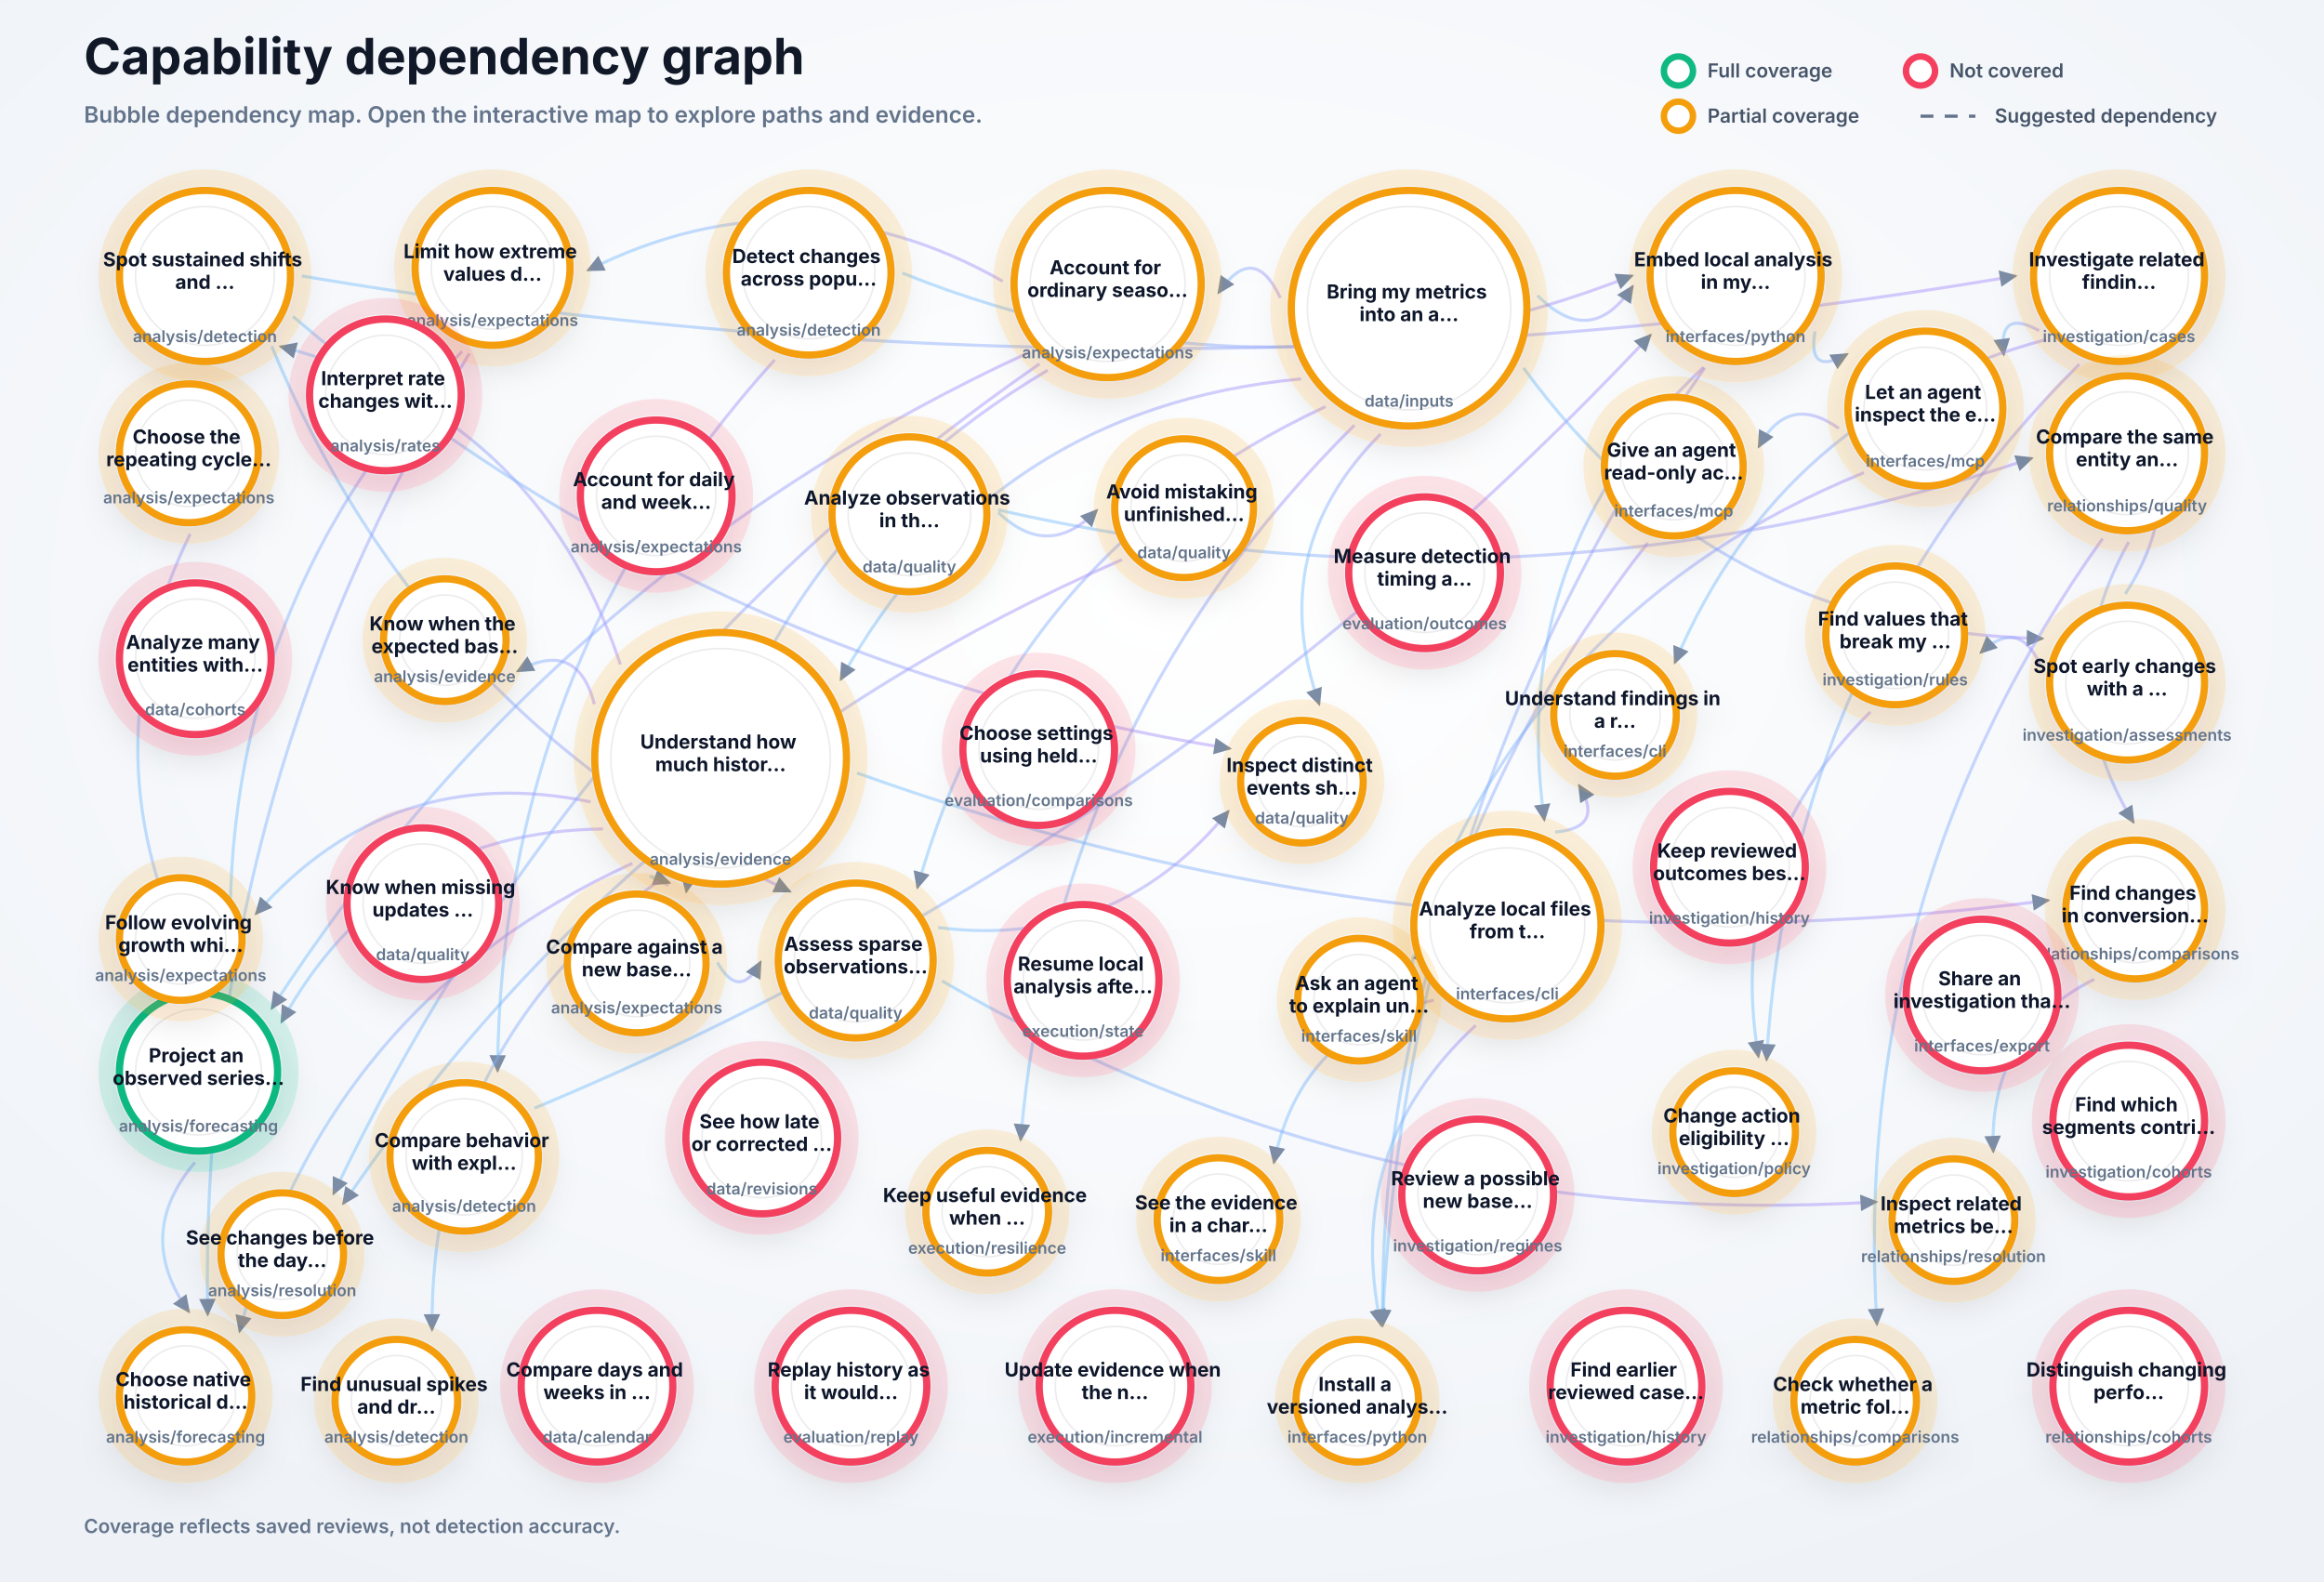
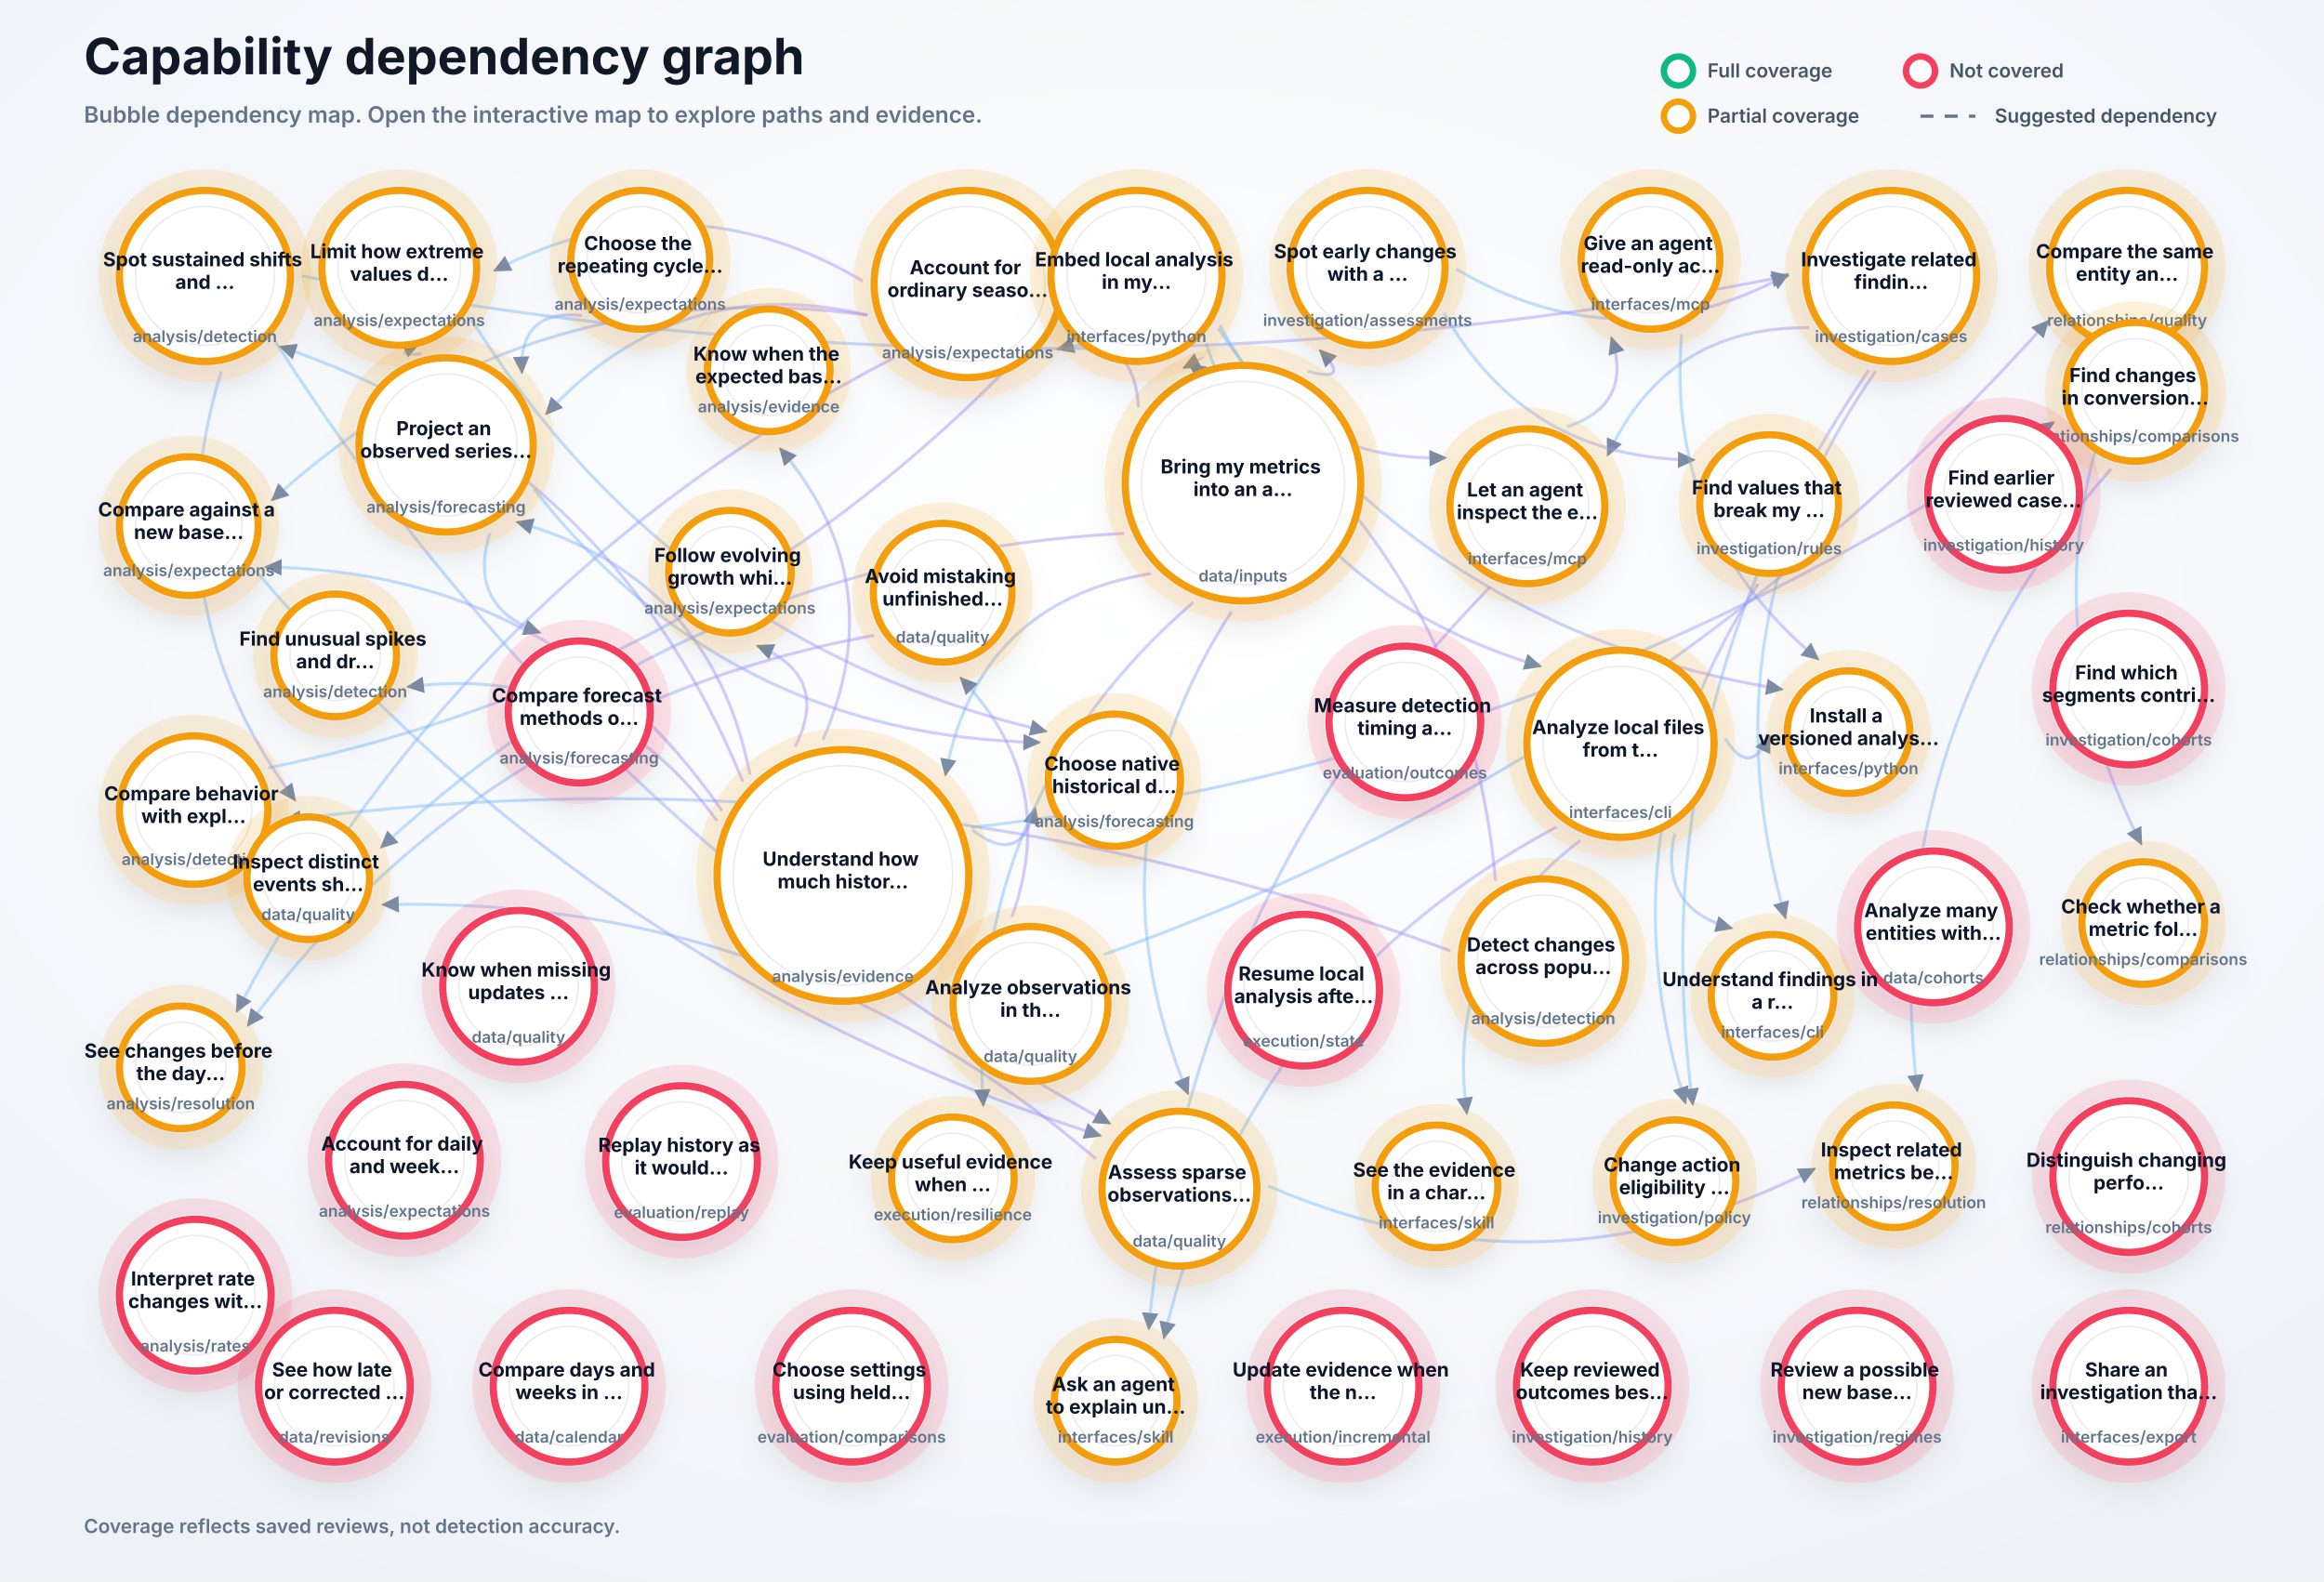
<svg xmlns="http://www.w3.org/2000/svg" width="1440" height="980" viewBox="0 0 1440 980" role="img" aria-labelledby="title desc">
  <defs>
    <radialGradient id="backdrop" cx="50%" cy="38%" r="72%">
      <stop offset="0%" stop-color="#ffffff" />
      <stop offset="58%" stop-color="#f6f8fb" />
      <stop offset="100%" stop-color="#eef2f7" />
    </radialGradient>
    <linearGradient id="link-gradient" x1="0" x2="1">
      <stop offset="0%" stop-color="#74c0fc" />
      <stop offset="100%" stop-color="#a78bfa" />
    </linearGradient>
    <filter id="shadow" x="-40%" y="-40%" width="180%" height="180%">
      <feDropShadow dx="0" dy="10" stdDeviation="10" flood-color="#0f172a" flood-opacity="0.12" />
    </filter>
    <filter id="soft-glow" x="-35%" y="-35%" width="170%" height="170%">
      <feGaussianBlur stdDeviation="5" result="blur" />
      <feMerge>
        <feMergeNode in="blur" />
        <feMergeNode in="SourceGraphic" />
      </feMerge>
    </filter>
    <marker id="arrow" markerWidth="7" markerHeight="7" refX="6" refY="3.5" orient="auto">
      <path d="M0.8,0.8 L6.6,3.5 L0.8,6.2 z" fill="#7c8da5" />
    </marker>
  </defs>
  <style>
    svg { font-family: Inter, ui-sans-serif, system-ui, -apple-system, BlinkMacSystemFont, "Segoe UI", sans-serif; overflow: hidden; }
    .chrome-title { font-size: 31px; font-weight: 740; fill: #111827; letter-spacing: 0; }
    .chrome-subtitle { font-size: 14px; font-weight: 560; fill: #64748b; }
    .legend text { font-size: 12px; font-weight: 620; fill: #475569; }
    .legend circle { stroke-width: 4; fill: #ffffff; }
    .control-label { font-size: 11px; font-weight: 650; fill: #475569; text-transform: uppercase; }
    .control-value { font-size: 11px; font-weight: 560; fill: #64748b; }
    .slider-track { stroke: #cbd5e1; stroke-width: 8; stroke-linecap: round; }
    .slider-fill { stroke: #7dd3fc; stroke-width: 8; stroke-linecap: round; }
    .slider-knob { fill: #ffffff; stroke: #0ea5e9; stroke-width: 3; filter: url(#shadow); cursor: ew-resize; }
    .scope-select-wrap { color: #475569; font-family: Inter, ui-sans-serif, system-ui, -apple-system, BlinkMacSystemFont, "Segoe UI", sans-serif; }
    .scope-select-wrap label { display: block; margin-bottom: 7px; font-size: 11px; font-weight: 650; text-transform: uppercase; }
    .scope-select-wrap select { width: 202px; height: 34px; border: 1px solid #cbd5e1; border-radius: 7px; background: rgba(255,255,255,0.9); color: #0f172a; font: 600 12px Inter, ui-sans-serif, system-ui, sans-serif; padding: 0 10px; box-shadow: 0 8px 20px rgba(15,23,42,0.08); }
    .link { fill: none; stroke: url(#link-gradient); stroke-width: 1.9; stroke-opacity: 0.46; marker-end: url(#arrow); transition: stroke-opacity 160ms ease, stroke-width 160ms ease; }
    .link.suggested { stroke: #64748b; stroke-dasharray: 8 7; stroke-opacity: 0.58; }
    .link.active { stroke-opacity: 0.9; stroke-width: 3; filter: url(#soft-glow); }
    .node { cursor: grab; filter: url(#shadow); transition: opacity 160ms ease; }
    .node:active { cursor: grabbing; }
    .node.dimmed, .link.dimmed { opacity: 0.18; }
    .node-halo { fill: transparent; stroke-width: 10; stroke-opacity: 0.14; }
    .node-ring { fill: #ffffff; stroke-width: 4.5; }
    .node-core { fill: #ffffff; stroke: rgba(15, 23, 42, 0.08); stroke-width: 1; }
    .node text { text-anchor: middle; pointer-events: none; }
    .node .label { font-size: 12px; font-weight: 720; fill: #0f172a; }
    .node .meta { font-size: 10px; font-weight: 590; fill: #64748b; text-transform: uppercase; }
    .full .node-ring, .full.legend-dot { stroke: #10b981; }
    .full .node-halo { stroke: #10b981; }
    .partial .node-ring, .partial.legend-dot { stroke: #f59e0b; }
    .partial .node-halo { stroke: #f59e0b; }
    .uncovered .node-ring, .uncovered.legend-dot { stroke: #f43f5e; }
    .uncovered .node-halo { stroke: #f43f5e; }
    .detail-card { fill: rgba(255,255,255,0.92); stroke: rgba(148,163,184,0.6); filter: url(#shadow); }
    .detail-title { font-size: 15px; font-weight: 720; fill: #111827; }
    .detail-line { font-size: 12px; font-weight: 560; fill: #475569; }
    .drag-note { font-size: 12px; font-weight: 590; fill: #64748b; }
    .node { cursor: default; }
</style>
  <rect width="1440" height="980" fill="url(#backdrop)" />
  <g transform="translate(52 46)">
    <text class="chrome-title">Capability dependency graph</text>
    <text class="chrome-subtitle" y="30">Bubble dependency map. Open the interactive map to explore paths and evidence.</text>
  </g>
  <g class="legend" transform="translate(1040 44)">
    <circle class="full legend-dot" cx="0" cy="0" r="9" />
    <text x="18" y="4">Full coverage</text>
    <circle class="partial legend-dot" cx="0" cy="28" r="9" />
    <text x="18" y="32">Partial coverage</text>
    <circle class="uncovered legend-dot" cx="150" cy="0" r="9" />
    <text x="168" y="4">Not covered</text>
    <line x1="150" y1="28" x2="184" y2="28" stroke="#64748b" stroke-width="2" stroke-dasharray="8 7" />
    <text x="196" y="32">Suggested dependency</text>
  </g>
  <g id="graph">
    <g id="links">
-       <path class="link committed" d="M806.1,234.8 Q614.3,252.7 520.9,421.2" />
-       <path class="link committed" d="M793.3,184.6 Q776.9,149.4 755.0,181.5" />
-       <path class="link committed" d="M1055.5,227.6 Q933.8,342.5 956.9,508.3" />
-       <path class="link committed" d="M384.4,411.8 Q332.9,255.8 173.7,214.7" />
-       <path class="link committed" d="M952.7,183.1 Q985.8,216.6 1011.7,177.3" />
-       <path class="link committed" d="M559.1,169.2 Q784.9,260.0 1011.4,170.8" />
-       <path class="link committed" d="M331.2,686.7 Q728.2,521.1 1022.8,207.5" />
-       <path class="link committed" d="M1316.9,368.0 Q1360.9,300.6 1314.3,235.0" />
-       <path class="link committed" d="M187.0,171.0 Q718.0,261.0 1249.0,171.0" />
-       <path class="link committed" d="M621.3,174.3 Q494.5,102.3 364.2,167.5" />
-       <path class="link committed" d="M821.3,252.0 Q626.2,342.9 568.4,550.2" />
-       <path class="link committed" d="M444.5,596.4 Q458.2,620.6 471.3,596.0" />
-       <path class="link committed" d="M168.3,214.5 Q263.7,445.5 489.6,552.5" />
-       <path class="link committed" d="M1124.6,205.4 Q1119.8,233.5 1144.6,219.4" />
-       <path class="link committed" d="M1263.5,204.9 Q1237.8,190.8 1241.6,219.9" />
-       <path class="link committed" d="M944.0,228.0 Q1063.2,391.7 1265.7,395.7" />
-       <path class="link committed" d="M618.5,316.0 Q943.3,389.8 1259.1,283.9" />
-       <path class="link committed" d="M480.0,223.0 Q310.3,410.7 308.3,663.8" />
-       <path class="link committed" d="M649.2,229.4 Q463.3,339.8 425.2,552.7" />
-       <path class="link committed" d="M414.3,548.6 Q391.7,538.5 414.9,547.1" />
-       <path class="link committed" d="M637.1,218.6 Q343.8,353.8 168.3,625.0" />
-       <path class="link committed" d="M117.8,330.9 Q50.9,468.7 122.1,604.3" />
-       <path class="link committed" d="M286.3,217.7 Q130.4,381.9 143.6,608.0" />
-       <path class="link committed" d="M373.6,513.7 Q239.0,515.3 174.4,633.4" />
-       <path class="link committed" d="M618.5,317.5 Q649.8,347.4 679.7,316.1" />
-       <path class="link committed" d="M1139.4,265.5 Q1108.1,243.2 1089.7,277.0" />
-       <path class="link committed" d="M1264.1,412.0 Q1250.9,382.4 1227.2,404.5" />
-       <path class="link committed" d="M1319.0,335.9 Q1269.6,423.7 1322.0,509.7" />
-       <path class="link committed" d="M531.0,479.0 Q890.6,607.9 1269.3,557.9" />
-       <path class="link committed" d="M408.2,545.8 Q266.3,648.9 267.7,824.3" />
-       <path class="link committed" d="M368.3,436.4 Q357.6,395.5 320.6,416.0" />
-       <path class="link committed" d="M365.9,496.9 Q242.0,471.4 158.5,566.4" />
-       <path class="link committed" d="M120.8,720.3 Q82.8,765.2 117.1,813.0" />
-       <path class="link committed" d="M391.8,535.0 Q201.2,622.3 148.4,825.2" />
-       <path class="link committed" d="M290.8,219.1 Q122.9,493.3 128.7,814.8" />
-       <path class="link committed" d="M695.2,346.8 Q396.5,477.0 212.6,746.0" />
-       <path class="link committed" d="M644.1,225.5 Q356.8,424.4 206.6,739.9" />
-       <path class="link committed" d="M855.4,269.0 Q783.7,340.9 817.5,436.6" />
-       <path class="link committed" d="M581.3,574.8 Q691.2,588.5 761.2,502.6" />
-       <path class="link committed" d="M181.5,196.1 Q434.2,411.7 762.2,463.9" />
-       <path class="link committed" d="M839.2,263.5 Q654.3,446.9 632.4,706.5" />
-       <path class="link committed" d="M963.6,515.6 Q994.5,513.1 978.4,486.6" />
-       <path class="link committed" d="M1267.8,210.4 Q1103.8,254.4 1037.7,410.8" />
-       <path class="link committed" d="M1056.3,227.9 Q871.1,496.0 856.6,821.6" />
-       <path class="link committed" d="M914.4,635.4 Q832.1,711.6 855.7,821.3" />
-       <path class="link committed" d="M1021.0,336.4 Q853.6,550.1 856.7,821.6" />
-       <path class="link committed" d="M875.9,602.6 Q872.6,583.5 885.9,597.5" />
-       <path class="link committed" d="M1154.9,292.9 Q950.5,376.3 876.0,584.1" />
-       <path class="link committed" d="M888.4,619.8 Q806.1,638.0 789.3,720.6" />
-       <path class="link committed" d="M1158.9,441.2 Q1068.8,530.2 1089.6,655.0" />
-       <path class="link committed" d="M1288.4,225.7 Q1109.4,404.4 1094.6,656.9" />
-       <path class="link committed" d="M1302.8,333.8 Q1146.4,552.5 1163.0,820.9" />
-       <path class="link committed" d="M583.8,607.9 Q852.5,763.9 1162.7,744.8" />
-       <path class="link committed" d="M1297.7,606.8 Q1231.8,640.0 1235.1,713.8" />
+       <path class="link committed" d="M713.1,355.4 Q605.7,373.1 585.8,480.2" />
+       <path class="link committed" d="M705.4,252.5 Q702.7,203.7 655.5,216.4" />
+       <path class="link committed" d="M747.3,212.7 Q798.7,366.8 954.5,412.9" />
+       <path class="link committed" d="M460.3,484.3 Q378.6,284.0 173.6,214.8" />
+       <path class="link committed" d="M733.6,228.2 Q756.7,216.2 733.5,227.9" />
+       <path class="link committed" d="M926.7,545.8 Q908.2,340.5 736.9,226.0" />
+       <path class="link committed" d="M166.1,475.9 Q451.7,417.5 648.5,202.6" />
+       <path class="link committed" d="M902.4,166.8 Q1004.2,226.8 1107.8,170.0" />
+       <path class="link committed" d="M187.0,171.0 Q647.4,261.0 1107.8,171.0" />
+       <path class="link committed" d="M534.6,174.2 Q422.3,107.5 306.4,167.7" />
+       <path class="link committed" d="M537.5,195.2 Q420.0,167.7 338.5,256.5" />
+       <path class="link committed" d="M360.5,195.5 Q321.3,191.5 323.4,230.9" />
+       <path class="link committed" d="M261.4,219.2 Q240.8,221.2 259.7,212.8" />
+       <path class="link committed" d="M464.7,480.0 Q440.6,357.5 320.4,323.5" />
+       <path class="link committed" d="M763.0,379.1 Q670.9,521.3 736.1,677.8" />
+       <path class="link committed" d="M158.6,353.8 Q370.1,603.6 681.8,703.8" />
+       <path class="link committed" d="M170.8,212.0 Q367.7,519.8 687.7,696.2" />
+       <path class="link committed" d="M755.9,201.5 Q800.0,286.2 895.6,283.7" />
+       <path class="link committed" d="M1121.1,203.1 Q1033.0,202.0 996.2,282.1" />
+       <path class="link committed" d="M810.3,230.1 Q838.1,237.5 817.9,217.1" />
+       <path class="link committed" d="M684.1,591.5 Q1026.7,469.9 1269.0,198.9" />
+       <path class="link committed" d="M898.7,589.2 Q547.7,459.3 176.6,508.4" />
+       <path class="link committed" d="M537.5,195.3 Q326.3,166.7 168.6,309.9" />
+       <path class="link committed" d="M447.3,502.4 Q344.9,354.0 164.6,351.4" />
+       <path class="link committed" d="M627.0,568.3 Q657.0,484.4 595.3,420.1" />
+       <path class="link committed" d="M971.0,264.5 Q1012.2,250.6 998.5,209.3" />
+       <path class="link committed" d="M894.8,193.9 Q945.9,284.2 1049.6,285.0" />
+       <path class="link committed" d="M1321.6,220.9 Q1306.7,205.8 1319.5,188.9" />
+       <path class="link committed" d="M601.9,512.7 Q968.7,471.5 1272.4,261.7" />
+       <path class="link committed" d="M444.3,508.7 Q373.0,410.5 252.7,425.6" />
+       <path class="link committed" d="M509.9,458.4 Q553.0,359.9 483.4,278.0" />
+       <path class="link committed" d="M492.6,462.8 Q514.9,418.9 469.3,400.2" />
+       <path class="link committed" d="M303.6,330.3 Q289.2,376.0 334.4,392.0" />
+       <path class="link committed" d="M330.9,303.0 Q450.0,456.1 644.0,460.1" />
+       <path class="link committed" d="M602.5,514.3 Q632.6,537.8 641.4,500.7" />
+       <path class="link committed" d="M292.1,198.0 Q417.7,398.8 648.2,453.2" />
+       <path class="link committed" d="M541.6,393.7 Q300.0,438.2 153.6,635.5" />
+       <path class="link committed" d="M553.5,221.9 Q286.6,360.5 146.7,626.8" />
+       <path class="link committed" d="M696.5,330.5 Q431.3,344.9 236.2,525.1" />
+       <path class="link committed" d="M679.0,718.1 Q488.3,554.6 237.2,560.6" />
+       <path class="link committed" d="M137.1,230.1 Q92.8,374.5 182.8,495.9" />
+       <path class="link committed" d="M739.4,373.2 Q596.8,496.7 609.3,685.0" />
+       <path class="link committed" d="M1037.7,516.5 Q1027.2,562.8 1073.0,575.2" />
+       <path class="link committed" d="M1162.1,230.2 Q1053.9,386.3 1106.3,568.8" />
+       <path class="link committed" d="M754.7,203.4 Q880.9,391.1 1104.2,427.2" />
+       <path class="link committed" d="M1069.0,457.6 Q1084.1,482.3 1096.5,456.2" />
+       <path class="link committed" d="M1042.0,207.1 Q1031.6,329.9 1126.5,408.5" />
+       <path class="link committed" d="M964.5,512.4 Q771.5,616.0 721.2,829.1" />
+       <path class="link committed" d="M923.4,363.6 Q735.8,555.9 711.8,823.5" />
+       <path class="link committed" d="M979.1,520.9 Q894.6,584.9 908.9,690.0" />
+       <path class="link committed" d="M1089.3,361.9 Q991.3,512.1 1044.3,683.5" />
+       <path class="link committed" d="M1157.9,229.4 Q1015.9,435.9 1048.9,684.4" />
+       <path class="link committed" d="M1319.4,221.0 Q1250.0,373.8 1326.8,523.0" />
+       <path class="link committed" d="M785.8,734.9 Q957.6,809.2 1124.4,724.3" />
+       <path class="link committed" d="M1308.1,290.5 Q1162.1,456.5 1188.0,676.0" />
    </g>
    <g id="nodes">
-       <g class="node partial" data-capability="analysis/evidence/calibrate-departures" transform="translate(446.5 469.9)">
+       <g class="node partial" data-capability="analysis/evidence/calibrate-departures" transform="translate(522.3 542.5)">
        <circle class="node-halo" r="86" />
        <circle class="node-ring" r="78" />
        <circle class="node-core" r="68" />
        <text class="label" y="-3">
          <tspan x="0" dy="-3">Understand how</tspan>
          <tspan x="0" dy="14">much histor...</tspan>
        </text>
        <text class="meta" y="66">analysis/evidence</text>
      </g>
-       <g class="node partial" data-capability="data/inputs/accept-analysis-requests" transform="translate(873.1 191.0)">
+       <g class="node partial" data-capability="data/inputs/accept-analysis-requests" transform="translate(770.2 299.4)">
        <circle class="node-halo" r="81" />
        <circle class="node-ring" r="73" />
        <circle class="node-core" r="63" />
        <text class="label" y="-3">
          <tspan x="0" dy="-3">Bring my metrics</tspan>
          <tspan x="0" dy="14">into an a...</tspan>
        </text>
        <text class="meta" y="61">data/inputs</text>
      </g>
-       <g class="node partial" data-capability="analysis/expectations/model-seasonal-level-and-growth" transform="translate(686.3 176.0)">
+       <g class="node partial" data-capability="analysis/expectations/model-seasonal-level-and-growth" transform="translate(599.6 176.0)">
        <circle class="node-halo" r="66" />
        <circle class="node-ring" r="58" />
        <circle class="node-core" r="48" />
        <text class="label" y="-3">
          <tspan x="0" dy="-3">Account for</tspan>
          <tspan x="0" dy="14">ordinary seaso...</tspan>
        </text>
        <text class="meta" y="46">analysis/expectations</text>
      </g>
-       <g class="node partial" data-capability="interfaces/cli/analyze-files-and-streams" transform="translate(934.0 573.4)">
+       <g class="node partial" data-capability="interfaces/cli/analyze-files-and-streams" transform="translate(1004.1 460.9)">
        <circle class="node-halo" r="66" />
        <circle class="node-ring" r="58" />
        <circle class="node-core" r="48" />
        <text class="label" y="-3">
          <tspan x="0" dy="-3">Analyze local files</tspan>
          <tspan x="0" dy="14">from t...</tspan>
        </text>
        <text class="meta" y="46">interfaces/cli</text>
      </g>
      <g class="node partial" data-capability="analysis/detection/identify-residual-patterns" transform="translate(127.0 171.0)">
        <circle class="node-halo" r="61" />
        <circle class="node-ring" r="53" />
        <circle class="node-core" r="43" />
        <text class="label" y="-3">
          <tspan x="0" dy="-3">Spot sustained shifts</tspan>
          <tspan x="0" dy="14">and ...</tspan>
        </text>
        <text class="meta" y="41">analysis/detection</text>
      </g>
-       <g class="node partial" data-capability="interfaces/python/analyze-through-public-api" transform="translate(1075.4 171.0)">
+       <g class="node partial" data-capability="interfaces/python/analyze-through-public-api" transform="translate(704.2 171.0)">
        <circle class="node-halo" r="61" />
        <circle class="node-ring" r="53" />
        <circle class="node-core" r="43" />
        <text class="label" y="-3">
          <tspan x="0" dy="-3">Embed local analysis</tspan>
          <tspan x="0" dy="14">in my...</tspan>
        </text>
        <text class="meta" y="41">interfaces/python</text>
      </g>
-       <g class="node partial" data-capability="investigation/cases/group-related-evidence" transform="translate(1313.0 171.0)">
+       <g class="node partial" data-capability="investigation/cases/group-related-evidence" transform="translate(1171.8 171.0)">
        <circle class="node-halo" r="61" />
        <circle class="node-ring" r="53" />
        <circle class="node-core" r="43" />
        <text class="label" y="-3">
          <tspan x="0" dy="-3">Investigate related</tspan>
          <tspan x="0" dy="14">findin...</tspan>
        </text>
        <text class="meta" y="41">investigation/cases</text>
      </g>
-       <g class="node partial" data-capability="analysis/detection/compare-distributions" transform="translate(501.1 169.0)">
+       <g class="node partial" data-capability="analysis/detection/compare-distributions" transform="translate(956.3 595.6)">
        <circle class="node-halo" r="59" />
        <circle class="node-ring" r="51" />
        <circle class="node-core" r="41" />
        <text class="label" y="-3">
          <tspan x="0" dy="-3">Detect changes</tspan>
          <tspan x="0" dy="14">across popu...</tspan>
        </text>
        <text class="meta" y="39">analysis/detection</text>
      </g>
-       <g class="node partial" data-capability="analysis/expectations/protect-reference-from-extremes" transform="translate(305.2 166.0)">
+       <g class="node partial" data-capability="analysis/expectations/protect-reference-from-extremes" transform="translate(247.4 166.0)">
        <circle class="node-halo" r="56" />
        <circle class="node-ring" r="48" />
        <circle class="node-core" r="38" />
        <text class="label" y="-3">
          <tspan x="0" dy="-3">Limit how extreme</tspan>
          <tspan x="0" dy="14">values d...</tspan>
        </text>
        <text class="meta" y="36">analysis/expectations</text>
      </g>
-       <g class="node partial" data-capability="data/quality/analyze-sparse-observations" transform="translate(530.2 595.2)">
+       <g class="node partial" data-capability="analysis/forecasting/project-observed-series" transform="translate(276.4 275.7)">
+         <circle class="node-halo" r="62" />
+         <circle class="node-ring" r="54" />
+         <circle class="node-core" r="44" />
+         <text class="label" y="-3">
+           <tspan x="0" dy="-3">Project an</tspan>
+           <tspan x="0" dy="14">observed series...</tspan>
+         </text>
+         <text class="meta" y="42">analysis/forecasting</text>
+       </g>
+       <g class="node partial" data-capability="data/quality/analyze-sparse-observations" transform="translate(730.8 736.6)">
        <circle class="node-halo" r="56" />
        <circle class="node-ring" r="48" />
        <circle class="node-core" r="38" />
        <text class="label" y="-3">
          <tspan x="0" dy="-3">Assess sparse</tspan>
          <tspan x="0" dy="14">observations...</tspan>
        </text>
        <text class="meta" y="36">data/quality</text>
      </g>
-       <g class="node partial" data-capability="data/quality/prepare-timestamped-series" transform="translate(563.5 318.7)">
+       <g class="node partial" data-capability="data/quality/prepare-timestamped-series" transform="translate(638.5 622.1)">
        <circle class="node-halo" r="56" />
        <circle class="node-ring" r="48" />
        <circle class="node-core" r="38" />
        <text class="label" y="-3">
          <tspan x="0" dy="-3">Analyze observations</tspan>
          <tspan x="0" dy="14">in th...</tspan>
        </text>
        <text class="meta" y="36">data/quality</text>
      </g>
-       <g class="node partial" data-capability="interfaces/mcp/investigate-findings-and-evidence" transform="translate(1193.0 253.2)">
+       <g class="node partial" data-capability="interfaces/mcp/investigate-findings-and-evidence" transform="translate(946.4 313.7)">
        <circle class="node-halo" r="56" />
        <circle class="node-ring" r="48" />
        <circle class="node-core" r="38" />
        <text class="label" y="-3">
          <tspan x="0" dy="-3">Let an agent</tspan>
          <tspan x="0" dy="14">inspect the e...</tspan>
        </text>
        <text class="meta" y="36">interfaces/mcp</text>
      </g>
-       <g class="node partial" data-capability="investigation/assessments/describe-early-changes" transform="translate(1318.0 423.0)">
+       <g class="node partial" data-capability="investigation/assessments/describe-early-changes" transform="translate(847.4 166.0)">
        <circle class="node-halo" r="56" />
        <circle class="node-ring" r="48" />
        <circle class="node-core" r="38" />
        <text class="label" y="-3">
          <tspan x="0" dy="-3">Spot early changes</tspan>
          <tspan x="0" dy="14">with a ...</tspan>
        </text>
        <text class="meta" y="36">investigation/assessments</text>
      </g>
-       <g class="node partial" data-capability="relationships/quality/require-compatible-sources" transform="translate(1318.0 280.9)">
+       <g class="node partial" data-capability="relationships/quality/require-compatible-sources" transform="translate(1318.0 166.0)">
        <circle class="node-halo" r="56" />
        <circle class="node-ring" r="48" />
        <circle class="node-core" r="38" />
        <text class="label" y="-3">
          <tspan x="0" dy="-3">Compare the same</tspan>
          <tspan x="0" dy="14">entity an...</tspan>
        </text>
        <text class="meta" y="36">relationships/quality</text>
      </g>
-       <g class="node partial" data-capability="analysis/detection/match-seasonal-populations" transform="translate(287.6 716.9)">
+       <g class="node partial" data-capability="analysis/detection/match-seasonal-populations" transform="translate(120.0 502.0)">
        <circle class="node-halo" r="54" />
        <circle class="node-ring" r="46" />
        <circle class="node-core" r="36" />
        <text class="label" y="-3">
          <tspan x="0" dy="-3">Compare behavior</tspan>
          <tspan x="0" dy="14">with expl...</tspan>
        </text>
        <text class="meta" y="34">analysis/detection</text>
      </g>
-       <g class="node partial" data-capability="analysis/expectations/reset-declared-regimes" transform="translate(394.5 597.0)">
+       <g class="node partial" data-capability="analysis/expectations/reset-declared-regimes" transform="translate(117.0 326.0)">
        <circle class="node-halo" r="51" />
        <circle class="node-ring" r="43" />
        <circle class="node-core" r="33" />
        <text class="label" y="-3">
          <tspan x="0" dy="-3">Compare against a</tspan>
          <tspan x="0" dy="14">new base...</tspan>
        </text>
        <text class="meta" y="31">analysis/expectations</text>
      </g>
-       <g class="node partial" data-capability="analysis/expectations/select-season-length" transform="translate(117.0 280.9)">
+       <g class="node partial" data-capability="analysis/expectations/select-season-length" transform="translate(396.7 161.0)">
        <circle class="node-halo" r="51" />
        <circle class="node-ring" r="43" />
        <circle class="node-core" r="33" />
        <text class="label" y="-3">
          <tspan x="0" dy="-3">Choose the</tspan>
          <tspan x="0" dy="14">repeating cycle...</tspan>
        </text>
        <text class="meta" y="31">analysis/expectations</text>
      </g>
-       <g class="node full" data-capability="analysis/forecasting/project-observed-series" transform="translate(123.0 664.3)">
-         <circle class="node-halo" r="57" />
-         <circle class="node-ring" r="49" />
-         <circle class="node-core" r="39" />
-         <text class="label" y="-3">
-           <tspan x="0" dy="-3">Project an</tspan>
-           <tspan x="0" dy="14">observed series...</tspan>
-         </text>
-         <text class="meta" y="37">analysis/forecasting</text>
-       </g>
-       <g class="node partial" data-capability="data/quality/exclude-incomplete-periods" transform="translate(733.7 314.9)">
+       <g class="node partial" data-capability="data/quality/exclude-incomplete-periods" transform="translate(584.1 367.3)">
        <circle class="node-halo" r="51" />
        <circle class="node-ring" r="43" />
        <circle class="node-core" r="33" />
        <text class="label" y="-3">
          <tspan x="0" dy="-3">Avoid mistaking</tspan>
          <tspan x="0" dy="14">unfinished...</tspan>
        </text>
        <text class="meta" y="31">data/quality</text>
      </g>
-       <g class="node partial" data-capability="interfaces/mcp/connect-read-only-local-server" transform="translate(1037.1 289.1)">
+       <g class="node partial" data-capability="interfaces/mcp/connect-read-only-local-server" transform="translate(1022.7 161.0)">
        <circle class="node-halo" r="51" />
        <circle class="node-ring" r="43" />
        <circle class="node-core" r="33" />
        <text class="label" y="-3">
          <tspan x="0" dy="-3">Give an agent</tspan>
          <tspan x="0" dy="14">read-only ac...</tspan>
        </text>
        <text class="meta" y="31">interfaces/mcp</text>
      </g>
-       <g class="node partial" data-capability="investigation/rules/check-declared-numerical-rules" transform="translate(1174.3 393.7)">
+       <g class="node partial" data-capability="investigation/rules/check-declared-numerical-rules" transform="translate(1096.2 312.4)">
        <circle class="node-halo" r="51" />
        <circle class="node-ring" r="43" />
        <circle class="node-core" r="33" />
        <text class="label" y="-3">
          <tspan x="0" dy="-3">Find values that</tspan>
          <tspan x="0" dy="14">break my ...</tspan>
        </text>
        <text class="meta" y="31">investigation/rules</text>
      </g>
-       <g class="node partial" data-capability="relationships/comparisons/compare-declared-metrics" transform="translate(1323.0 563.6)">
+       <g class="node partial" data-capability="relationships/comparisons/compare-declared-metrics" transform="translate(1323.0 242.8)">
        <circle class="node-halo" r="51" />
        <circle class="node-ring" r="43" />
        <circle class="node-core" r="33" />
        <text class="label" y="-3">
          <tspan x="0" dy="-3">Find changes</tspan>
          <tspan x="0" dy="14">in conversion...</tspan>
        </text>
        <text class="meta" y="31">relationships/comparisons</text>
      </g>
-       <g class="node partial" data-capability="analysis/detection/report-point-anomaly-episodes" transform="translate(245.6 868.0)">
+       <g class="node partial" data-capability="analysis/detection/report-point-anomaly-episodes" transform="translate(207.7 406.1)">
        <circle class="node-halo" r="46" />
        <circle class="node-ring" r="38" />
        <circle class="node-core" r="28" />
        <text class="label" y="-3">
          <tspan x="0" dy="-3">Find unusual spikes</tspan>
          <tspan x="0" dy="14">and dr...</tspan>
        </text>
        <text class="meta" y="26">analysis/detection</text>
      </g>
-       <g class="node partial" data-capability="analysis/evidence/assess-reference-readiness" transform="translate(275.6 396.7)">
+       <g class="node partial" data-capability="analysis/evidence/assess-reference-readiness" transform="translate(476.3 229.5)">
        <circle class="node-halo" r="46" />
        <circle class="node-ring" r="38" />
        <circle class="node-core" r="28" />
        <text class="label" y="-3">
          <tspan x="0" dy="-3">Know when the</tspan>
          <tspan x="0" dy="14">expected bas...</tspan>
        </text>
        <text class="meta" y="26">analysis/evidence</text>
      </g>
-       <g class="node partial" data-capability="analysis/expectations/adapt-to-changing-growth" transform="translate(112.0 581.9)">
+       <g class="node partial" data-capability="analysis/expectations/adapt-to-changing-growth" transform="translate(452.3 354.3)">
        <circle class="node-halo" r="46" />
        <circle class="node-ring" r="38" />
        <circle class="node-core" r="28" />
        <text class="label" y="-3">
          <tspan x="0" dy="-3">Follow evolving</tspan>
          <tspan x="0" dy="14">growth whi...</tspan>
        </text>
        <text class="meta" y="26">analysis/expectations</text>
      </g>
-       <g class="node uncovered" data-capability="analysis/expectations/model-multiple-seasonal-cycles" transform="translate(406.6 307.3)">
+       <g class="node uncovered" data-capability="analysis/expectations/model-multiple-seasonal-cycles" transform="translate(250.6 719.0)">
        <circle class="node-halo" r="55" />
        <circle class="node-ring" r="47" />
        <circle class="node-core" r="37" />
        <text class="label" y="-3">
          <tspan x="0" dy="-3">Account for daily</tspan>
          <tspan x="0" dy="14">and week...</tspan>
        </text>
        <text class="meta" y="35">analysis/expectations</text>
      </g>
-       <g class="node partial" data-capability="analysis/forecasting/expose-native-historical-anomalies" transform="translate(115.0 865.0)">
+       <g class="node uncovered" data-capability="analysis/forecasting/compare-forecast-models" transform="translate(358.9 441.2)">
+         <circle class="node-halo" r="52" />
+         <circle class="node-ring" r="44" />
+         <circle class="node-core" r="34" />
+         <text class="label" y="-3">
+           <tspan x="0" dy="-3">Compare forecast</tspan>
+           <tspan x="0" dy="14">methods o...</tspan>
+         </text>
+         <text class="meta" y="32">analysis/forecasting</text>
+       </g>
+       <g class="node partial" data-capability="analysis/forecasting/expose-native-historical-anomalies" transform="translate(690.5 483.5)">
        <circle class="node-halo" r="49" />
        <circle class="node-ring" r="41" />
        <circle class="node-core" r="31" />
        <text class="label" y="-3">
          <tspan x="0" dy="-3">Choose native</tspan>
          <tspan x="0" dy="14">historical d...</tspan>
        </text>
        <text class="meta" y="29">analysis/forecasting</text>
      </g>
-       <g class="node uncovered" data-capability="analysis/rates/assess-bounded-count-rates" transform="translate(238.8 244.7)">
+       <g class="node uncovered" data-capability="analysis/rates/assess-bounded-count-rates" transform="translate(121.0 802.6)">
        <circle class="node-halo" r="55" />
        <circle class="node-ring" r="47" />
        <circle class="node-core" r="37" />
        <text class="label" y="-3">
          <tspan x="0" dy="-3">Interpret rate</tspan>
          <tspan x="0" dy="14">changes wit...</tspan>
        </text>
        <text class="meta" y="35">analysis/rates</text>
      </g>
-       <g class="node partial" data-capability="analysis/resolution/monitor-within-unfinished-days" transform="translate(174.9 777.2)">
+       <g class="node partial" data-capability="analysis/resolution/monitor-within-unfinished-days" transform="translate(112.0 661.4)">
        <circle class="node-halo" r="46" />
        <circle class="node-ring" r="38" />
        <circle class="node-core" r="28" />
        <text class="label" y="-3">
          <tspan x="0" dy="-3">See changes before</tspan>
          <tspan x="0" dy="14">the day...</tspan>
        </text>
        <text class="meta" y="26">analysis/resolution</text>
      </g>
-       <g class="node uncovered" data-capability="data/calendar/aggregate-local-calendar-periods" transform="translate(369.9 859.0)">
+       <g class="node uncovered" data-capability="data/calendar/aggregate-local-calendar-periods" transform="translate(352.6 859.0)">
        <circle class="node-halo" r="55" />
        <circle class="node-ring" r="47" />
        <circle class="node-core" r="37" />
        <text class="label" y="-3">
          <tspan x="0" dy="-3">Compare days and</tspan>
          <tspan x="0" dy="14">weeks in ...</tspan>
        </text>
        <text class="meta" y="35">data/calendar</text>
      </g>
-       <g class="node uncovered" data-capability="data/cohorts/analyze-declared-entity-batches" transform="translate(121.0 408.2)">
+       <g class="node uncovered" data-capability="data/cohorts/analyze-declared-entity-batches" transform="translate(1198.0 574.4)">
        <circle class="node-halo" r="55" />
        <circle class="node-ring" r="47" />
        <circle class="node-core" r="37" />
        <text class="label" y="-3">
          <tspan x="0" dy="-3">Analyze many</tspan>
          <tspan x="0" dy="14">entities with...</tspan>
        </text>
        <text class="meta" y="35">data/cohorts</text>
      </g>
-       <g class="node partial" data-capability="data/quality/identify-distinct-events" transform="translate(806.7 484.4)">
+       <g class="node partial" data-capability="data/quality/identify-distinct-events" transform="translate(191.0 544.2)">
        <circle class="node-halo" r="46" />
        <circle class="node-ring" r="38" />
        <circle class="node-core" r="28" />
        <text class="label" y="-3">
          <tspan x="0" dy="-3">Inspect distinct</tspan>
          <tspan x="0" dy="14">events sh...</tspan>
        </text>
        <text class="meta" y="26">data/quality</text>
      </g>
-       <g class="node uncovered" data-capability="data/quality/report-source-freshness" transform="translate(262.0 560.0)">
+       <g class="node uncovered" data-capability="data/quality/report-source-freshness" transform="translate(321.3 611.2)">
        <circle class="node-halo" r="55" />
        <circle class="node-ring" r="47" />
        <circle class="node-core" r="37" />
        <text class="label" y="-3">
          <tspan x="0" dy="-3">Know when missing</tspan>
          <tspan x="0" dy="14">updates ...</tspan>
        </text>
        <text class="meta" y="35">data/quality</text>
      </g>
-       <g class="node uncovered" data-capability="data/revisions/reconcile-late-and-corrected-observations" transform="translate(472.0 705.2)">
+       <g class="node uncovered" data-capability="data/revisions/reconcile-late-and-corrected-observations" transform="translate(207.2 859.0)">
        <circle class="node-halo" r="55" />
        <circle class="node-ring" r="47" />
        <circle class="node-core" r="37" />
        <text class="label" y="-3">
          <tspan x="0" dy="-3">See how late</tspan>
          <tspan x="0" dy="14">or corrected ...</tspan>
        </text>
        <text class="meta" y="35">data/revisions</text>
      </g>
-       <g class="node uncovered" data-capability="evaluation/comparisons/compare-monitor-configurations" transform="translate(643.6 464.5)">
+       <g class="node uncovered" data-capability="evaluation/comparisons/compare-monitor-configurations" transform="translate(527.7 859.0)">
        <circle class="node-halo" r="55" />
        <circle class="node-ring" r="47" />
        <circle class="node-core" r="37" />
        <text class="label" y="-3">
          <tspan x="0" dy="-3">Choose settings</tspan>
          <tspan x="0" dy="14">using held...</tspan>
        </text>
        <text class="meta" y="35">evaluation/comparisons</text>
      </g>
-       <g class="node uncovered" data-capability="evaluation/outcomes/compare-findings-with-reviewed-incidents" transform="translate(882.7 354.9)">
+       <g class="node uncovered" data-capability="evaluation/outcomes/compare-findings-with-reviewed-incidents" transform="translate(870.5 447.4)">
        <circle class="node-halo" r="55" />
        <circle class="node-ring" r="47" />
        <circle class="node-core" r="37" />
        <text class="label" y="-3">
          <tspan x="0" dy="-3">Measure detection</tspan>
          <tspan x="0" dy="14">timing a...</tspan>
        </text>
        <text class="meta" y="35">evaluation/outcomes</text>
      </g>
-       <g class="node uncovered" data-capability="evaluation/replay/replay-historical-observations" transform="translate(527.3 859.0)">
+       <g class="node uncovered" data-capability="evaluation/replay/replay-historical-observations" transform="translate(422.3 719.8)">
        <circle class="node-halo" r="55" />
        <circle class="node-ring" r="47" />
        <circle class="node-core" r="37" />
        <text class="label" y="-3">
          <tspan x="0" dy="-3">Replay history as</tspan>
          <tspan x="0" dy="14">it would...</tspan>
        </text>
        <text class="meta" y="35">evaluation/replay</text>
      </g>
-       <g class="node uncovered" data-capability="execution/incremental/append-finalized-observations" transform="translate(690.9 859.0)">
+       <g class="node uncovered" data-capability="execution/incremental/append-finalized-observations" transform="translate(832.2 859.0)">
        <circle class="node-halo" r="55" />
        <circle class="node-ring" r="47" />
        <circle class="node-core" r="37" />
        <text class="label" y="-3">
          <tspan x="0" dy="-3">Update evidence when</tspan>
          <tspan x="0" dy="14">the n...</tspan>
        </text>
        <text class="meta" y="35">execution/incremental</text>
      </g>
-       <g class="node partial" data-capability="execution/resilience/retain-evidence-under-failure-and-limits" transform="translate(611.7 750.9)">
+       <g class="node partial" data-capability="execution/resilience/retain-evidence-under-failure-and-limits" transform="translate(590.4 730.2)">
        <circle class="node-halo" r="46" />
        <circle class="node-ring" r="38" />
        <circle class="node-core" r="28" />
        <text class="label" y="-3">
          <tspan x="0" dy="-3">Keep useful evidence</tspan>
          <tspan x="0" dy="14">when ...</tspan>
        </text>
        <text class="meta" y="26">execution/resilience</text>
      </g>
-       <g class="node uncovered" data-capability="execution/state/save-and-restore-analysis-state" transform="translate(671.1 607.5)">
+       <g class="node uncovered" data-capability="execution/state/save-and-restore-analysis-state" transform="translate(807.8 613.6)">
        <circle class="node-halo" r="55" />
        <circle class="node-ring" r="47" />
        <circle class="node-core" r="37" />
        <text class="label" y="-3">
          <tspan x="0" dy="-3">Resume local</tspan>
          <tspan x="0" dy="14">analysis afte...</tspan>
        </text>
        <text class="meta" y="35">execution/state</text>
      </g>
-       <g class="node partial" data-capability="interfaces/cli/explain-findings-in-readable-output" transform="translate(1000.7 443.0)">
+       <g class="node partial" data-capability="interfaces/cli/explain-findings-in-readable-output" transform="translate(1098.3 617.1)">
        <circle class="node-halo" r="46" />
        <circle class="node-ring" r="38" />
        <circle class="node-core" r="28" />
        <text class="label" y="-3">
          <tspan x="0" dy="-3">Understand findings in</tspan>
          <tspan x="0" dy="14">a r...</tspan>
        </text>
        <text class="meta" y="26">interfaces/cli</text>
      </g>
-       <g class="node uncovered" data-capability="interfaces/export/package-investigation-evidence" transform="translate(1228.1 616.6)">
+       <g class="node uncovered" data-capability="interfaces/export/package-investigation-evidence" transform="translate(1319.0 859.0)">
        <circle class="node-halo" r="55" />
        <circle class="node-ring" r="47" />
        <circle class="node-core" r="37" />
        <text class="label" y="-3">
          <tspan x="0" dy="-3">Share an</tspan>
          <tspan x="0" dy="14">investigation tha...</tspan>
        </text>
        <text class="meta" y="35">interfaces/export</text>
      </g>
-       <g class="node partial" data-capability="interfaces/python/install-versioned-library" transform="translate(841.0 868.0)">
+       <g class="node partial" data-capability="interfaces/python/install-versioned-library" transform="translate(1145.4 453.7)">
        <circle class="node-halo" r="46" />
        <circle class="node-ring" r="38" />
        <circle class="node-core" r="28" />
        <text class="label" y="-3">
          <tspan x="0" dy="-3">Install a</tspan>
          <tspan x="0" dy="14">versioned analys...</tspan>
        </text>
        <text class="meta" y="26">interfaces/python</text>
      </g>
-       <g class="node partial" data-capability="interfaces/skill/guide-anomaly-investigation" transform="translate(842.1 619.5)">
+       <g class="node partial" data-capability="interfaces/skill/guide-anomaly-investigation" transform="translate(691.3 868.0)">
        <circle class="node-halo" r="46" />
        <circle class="node-ring" r="38" />
        <circle class="node-core" r="28" />
        <text class="label" y="-3">
          <tspan x="0" dy="-3">Ask an agent</tspan>
          <tspan x="0" dy="14">to explain un...</tspan>
        </text>
        <text class="meta" y="26">interfaces/skill</text>
      </g>
-       <g class="node partial" data-capability="interfaces/skill/visualize-analysis-on-request" transform="translate(755.0 755.5)">
+       <g class="node partial" data-capability="interfaces/skill/visualize-analysis-on-request" transform="translate(890.1 735.2)">
        <circle class="node-halo" r="46" />
        <circle class="node-ring" r="38" />
        <circle class="node-core" r="28" />
        <text class="label" y="-3">
          <tspan x="0" dy="-3">See the evidence</tspan>
          <tspan x="0" dy="14">in a char...</tspan>
        </text>
        <text class="meta" y="26">interfaces/skill</text>
      </g>
-       <g class="node uncovered" data-capability="investigation/cohorts/explain-additive-segment-contributions" transform="translate(1319.0 694.7)">
+       <g class="node uncovered" data-capability="investigation/cohorts/explain-additive-segment-contributions" transform="translate(1319.0 427.0)">
        <circle class="node-halo" r="55" />
        <circle class="node-ring" r="47" />
        <circle class="node-core" r="37" />
        <text class="label" y="-3">
          <tspan x="0" dy="-3">Find which</tspan>
          <tspan x="0" dy="14">segments contri...</tspan>
        </text>
        <text class="meta" y="35">investigation/cohorts</text>
      </g>
-       <g class="node uncovered" data-capability="investigation/history/record-reviewed-case-outcomes" transform="translate(1071.6 537.4)">
+       <g class="node uncovered" data-capability="investigation/history/record-reviewed-case-outcomes" transform="translate(986.6 859.0)">
        <circle class="node-halo" r="55" />
        <circle class="node-ring" r="47" />
        <circle class="node-core" r="37" />
        <text class="label" y="-3">
          <tspan x="0" dy="-3">Keep reviewed</tspan>
          <tspan x="0" dy="14">outcomes bes...</tspan>
        </text>
        <text class="meta" y="35">investigation/history</text>
      </g>
-       <g class="node uncovered" data-capability="investigation/history/retrieve-comparable-reviewed-cases" transform="translate(1007.5 859.0)">
+       <g class="node uncovered" data-capability="investigation/history/retrieve-comparable-reviewed-cases" transform="translate(1241.5 306.3)">
        <circle class="node-halo" r="55" />
        <circle class="node-ring" r="47" />
        <circle class="node-core" r="37" />
        <text class="label" y="-3">
          <tspan x="0" dy="-3">Find earlier</tspan>
          <tspan x="0" dy="14">reviewed case...</tspan>
        </text>
        <text class="meta" y="35">investigation/history</text>
      </g>
-       <g class="node partial" data-capability="investigation/policy/replay-action-eligibility" transform="translate(1074.5 701.6)">
+       <g class="node partial" data-capability="investigation/policy/replay-action-eligibility" transform="translate(1037.5 732.0)">
        <circle class="node-halo" r="46" />
        <circle class="node-ring" r="38" />
        <circle class="node-core" r="28" />
        <text class="label" y="-3">
          <tspan x="0" dy="-3">Change action</tspan>
          <tspan x="0" dy="14">eligibility ...</tspan>
        </text>
        <text class="meta" y="26">investigation/policy</text>
      </g>
-       <g class="node uncovered" data-capability="investigation/regimes/propose-reviewed-baseline-changes" transform="translate(915.6 740.5)">
+       <g class="node uncovered" data-capability="investigation/regimes/propose-reviewed-baseline-changes" transform="translate(1150.7 859.0)">
        <circle class="node-halo" r="55" />
        <circle class="node-ring" r="47" />
        <circle class="node-core" r="37" />
        <text class="label" y="-3">
          <tspan x="0" dy="-3">Review a possible</tspan>
          <tspan x="0" dy="14">new base...</tspan>
        </text>
        <text class="meta" y="35">investigation/regimes</text>
      </g>
-       <g class="node uncovered" data-capability="relationships/cohorts/separate-rate-and-population-mix" transform="translate(1319.0 859.0)">
+       <g class="node uncovered" data-capability="relationships/cohorts/separate-rate-and-population-mix" transform="translate(1319.0 729.1)">
        <circle class="node-halo" r="55" />
        <circle class="node-ring" r="47" />
        <circle class="node-core" r="37" />
        <text class="label" y="-3">
          <tspan x="0" dy="-3">Distinguish changing</tspan>
          <tspan x="0" dy="14">perfo...</tspan>
        </text>
        <text class="meta" y="35">relationships/cohorts</text>
      </g>
-       <g class="node partial" data-capability="relationships/comparisons/evaluate-delayed-response" transform="translate(1149.5 868.0)">
+       <g class="node partial" data-capability="relationships/comparisons/evaluate-delayed-response" transform="translate(1328.0 572.0)">
        <circle class="node-halo" r="46" />
        <circle class="node-ring" r="38" />
        <circle class="node-core" r="28" />
        <text class="label" y="-3">
          <tspan x="0" dy="-3">Check whether a</tspan>
          <tspan x="0" dy="14">metric fol...</tspan>
        </text>
        <text class="meta" y="26">relationships/comparisons</text>
      </g>
-       <g class="node partial" data-capability="relationships/resolution/compare-finalized-subperiods" transform="translate(1210.4 756.1)">
+       <g class="node partial" data-capability="relationships/resolution/compare-finalized-subperiods" transform="translate(1173.4 722.7)">
        <circle class="node-halo" r="46" />
        <circle class="node-ring" r="38" />
        <circle class="node-core" r="28" />
        <text class="label" y="-3">
          <tspan x="0" dy="-3">Inspect related</tspan>
          <tspan x="0" dy="14">metrics be...</tspan>
        </text>
        <text class="meta" y="26">relationships/resolution</text>
      </g>
    </g>
  </g>
  <text class="drag-note" x="52" y="950">Coverage reflects saved reviews, not detection accuracy.</text>
</svg>
